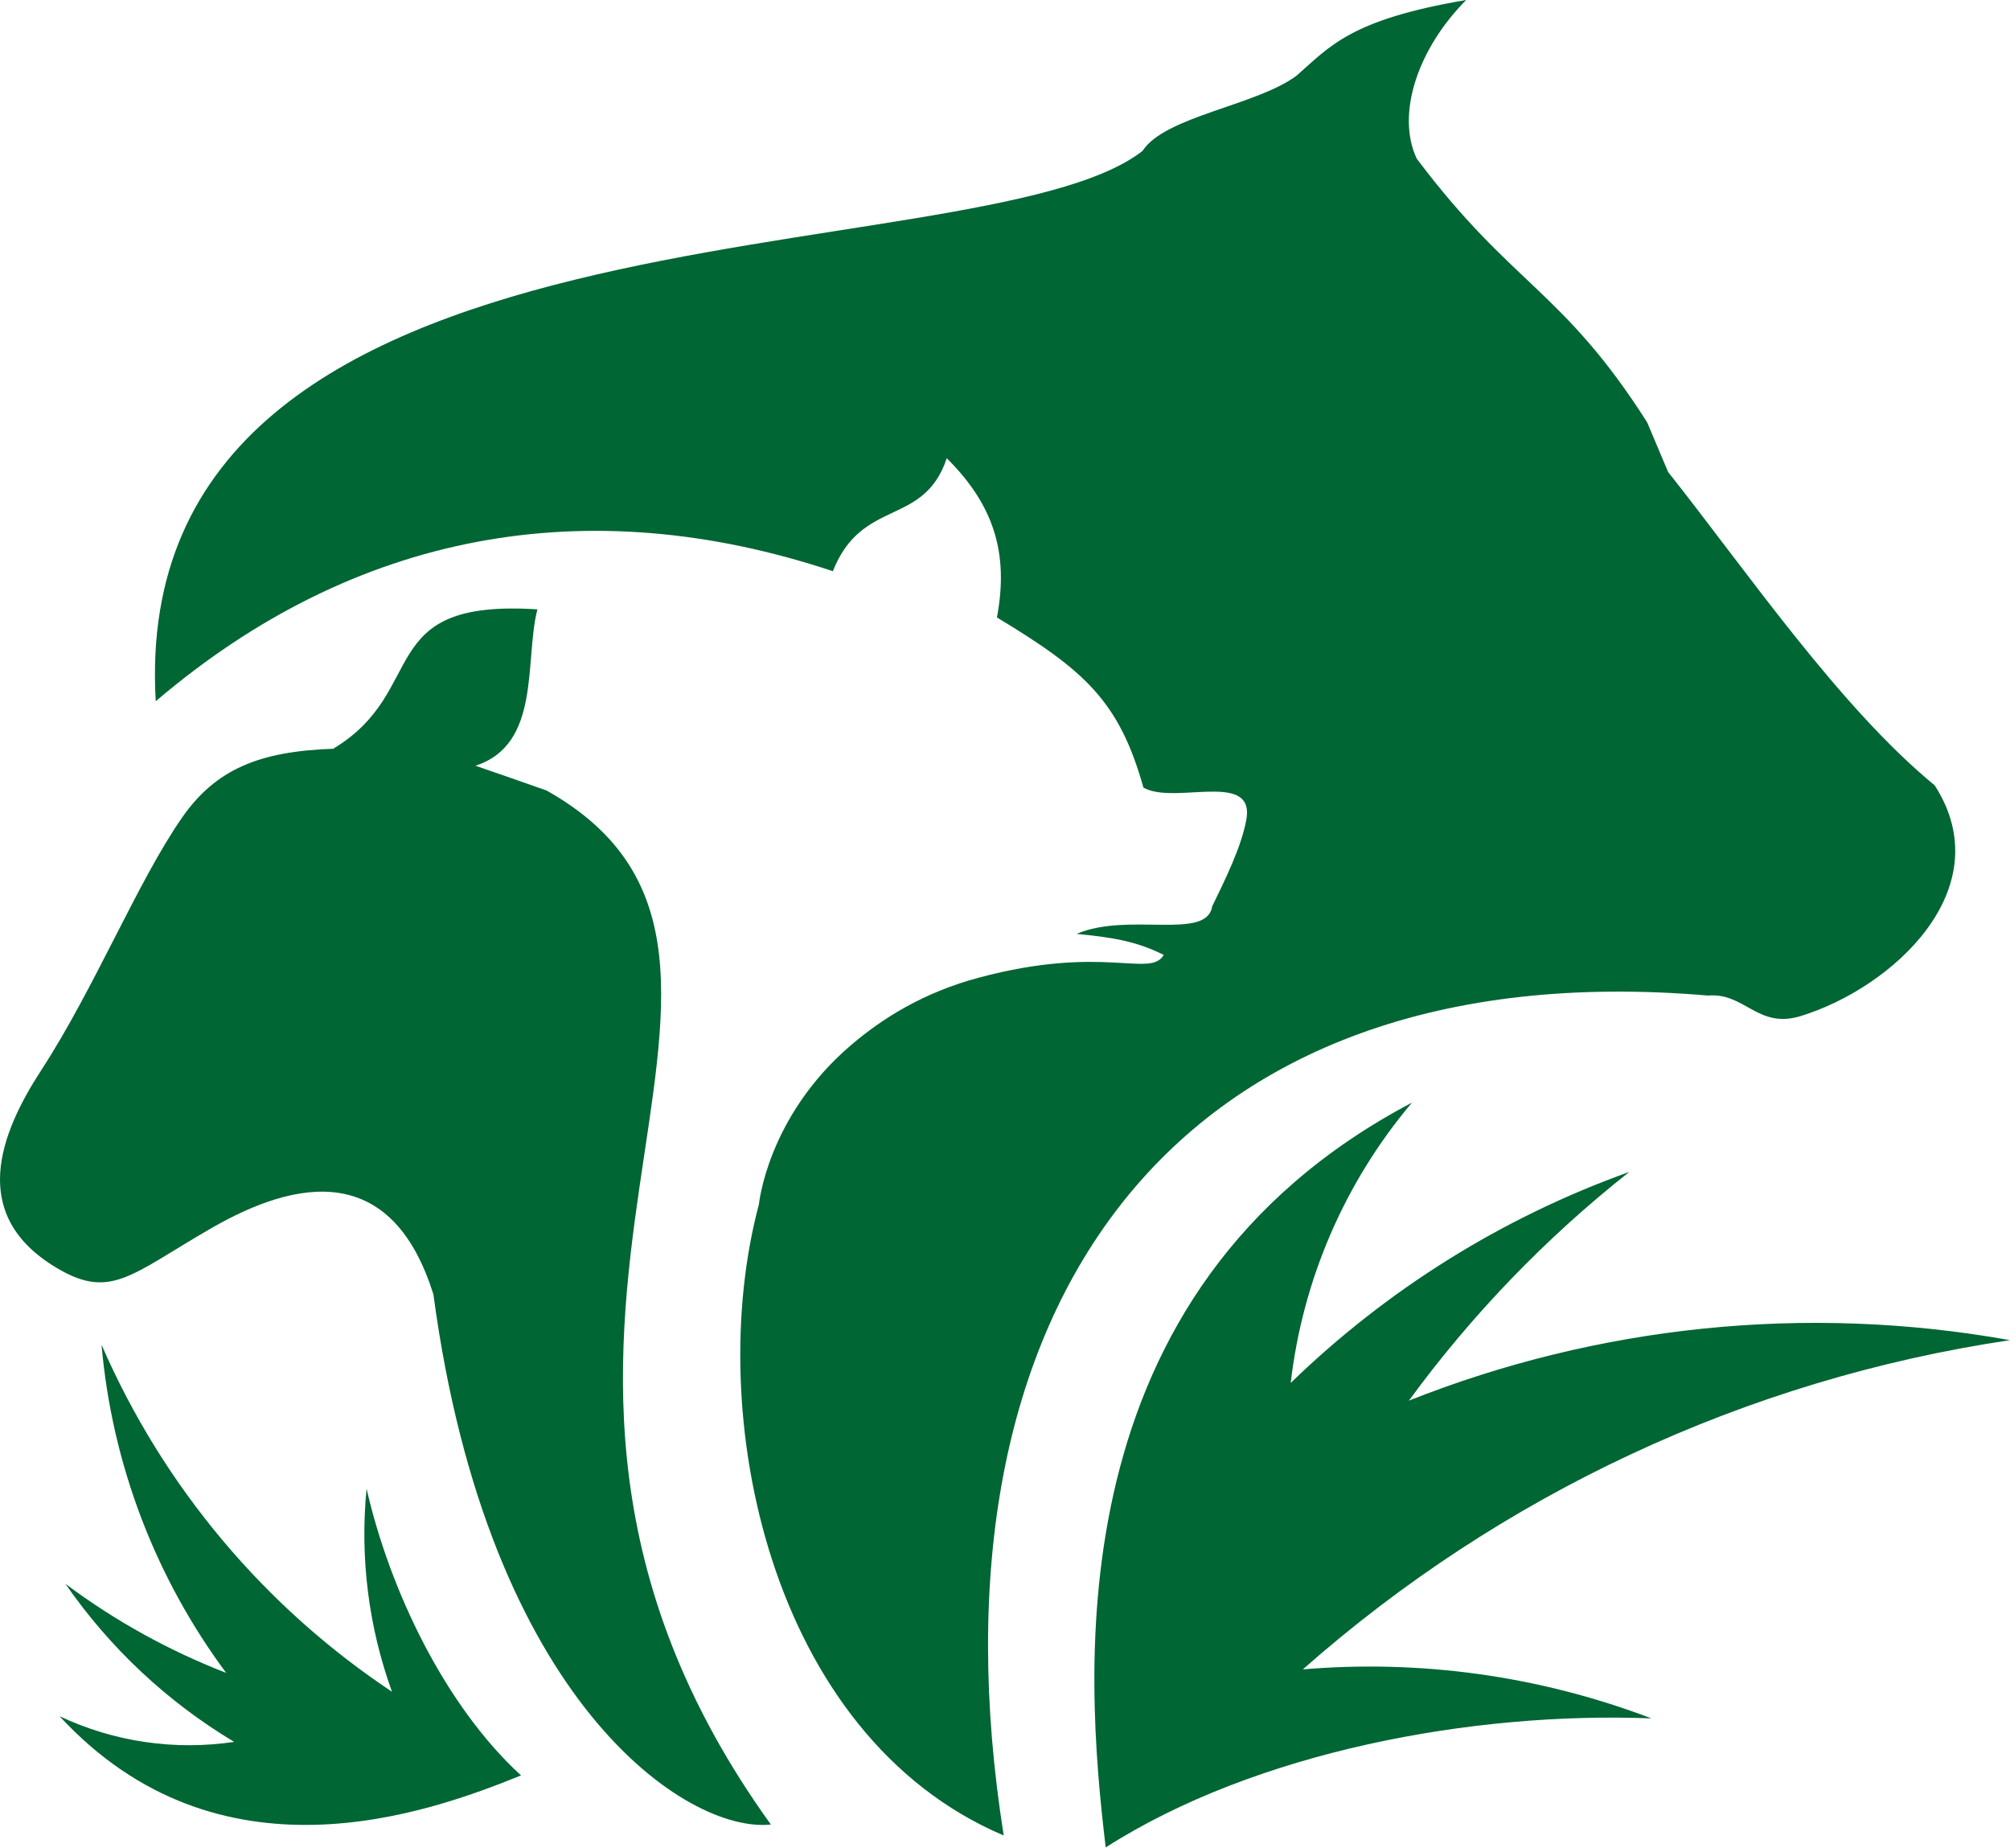
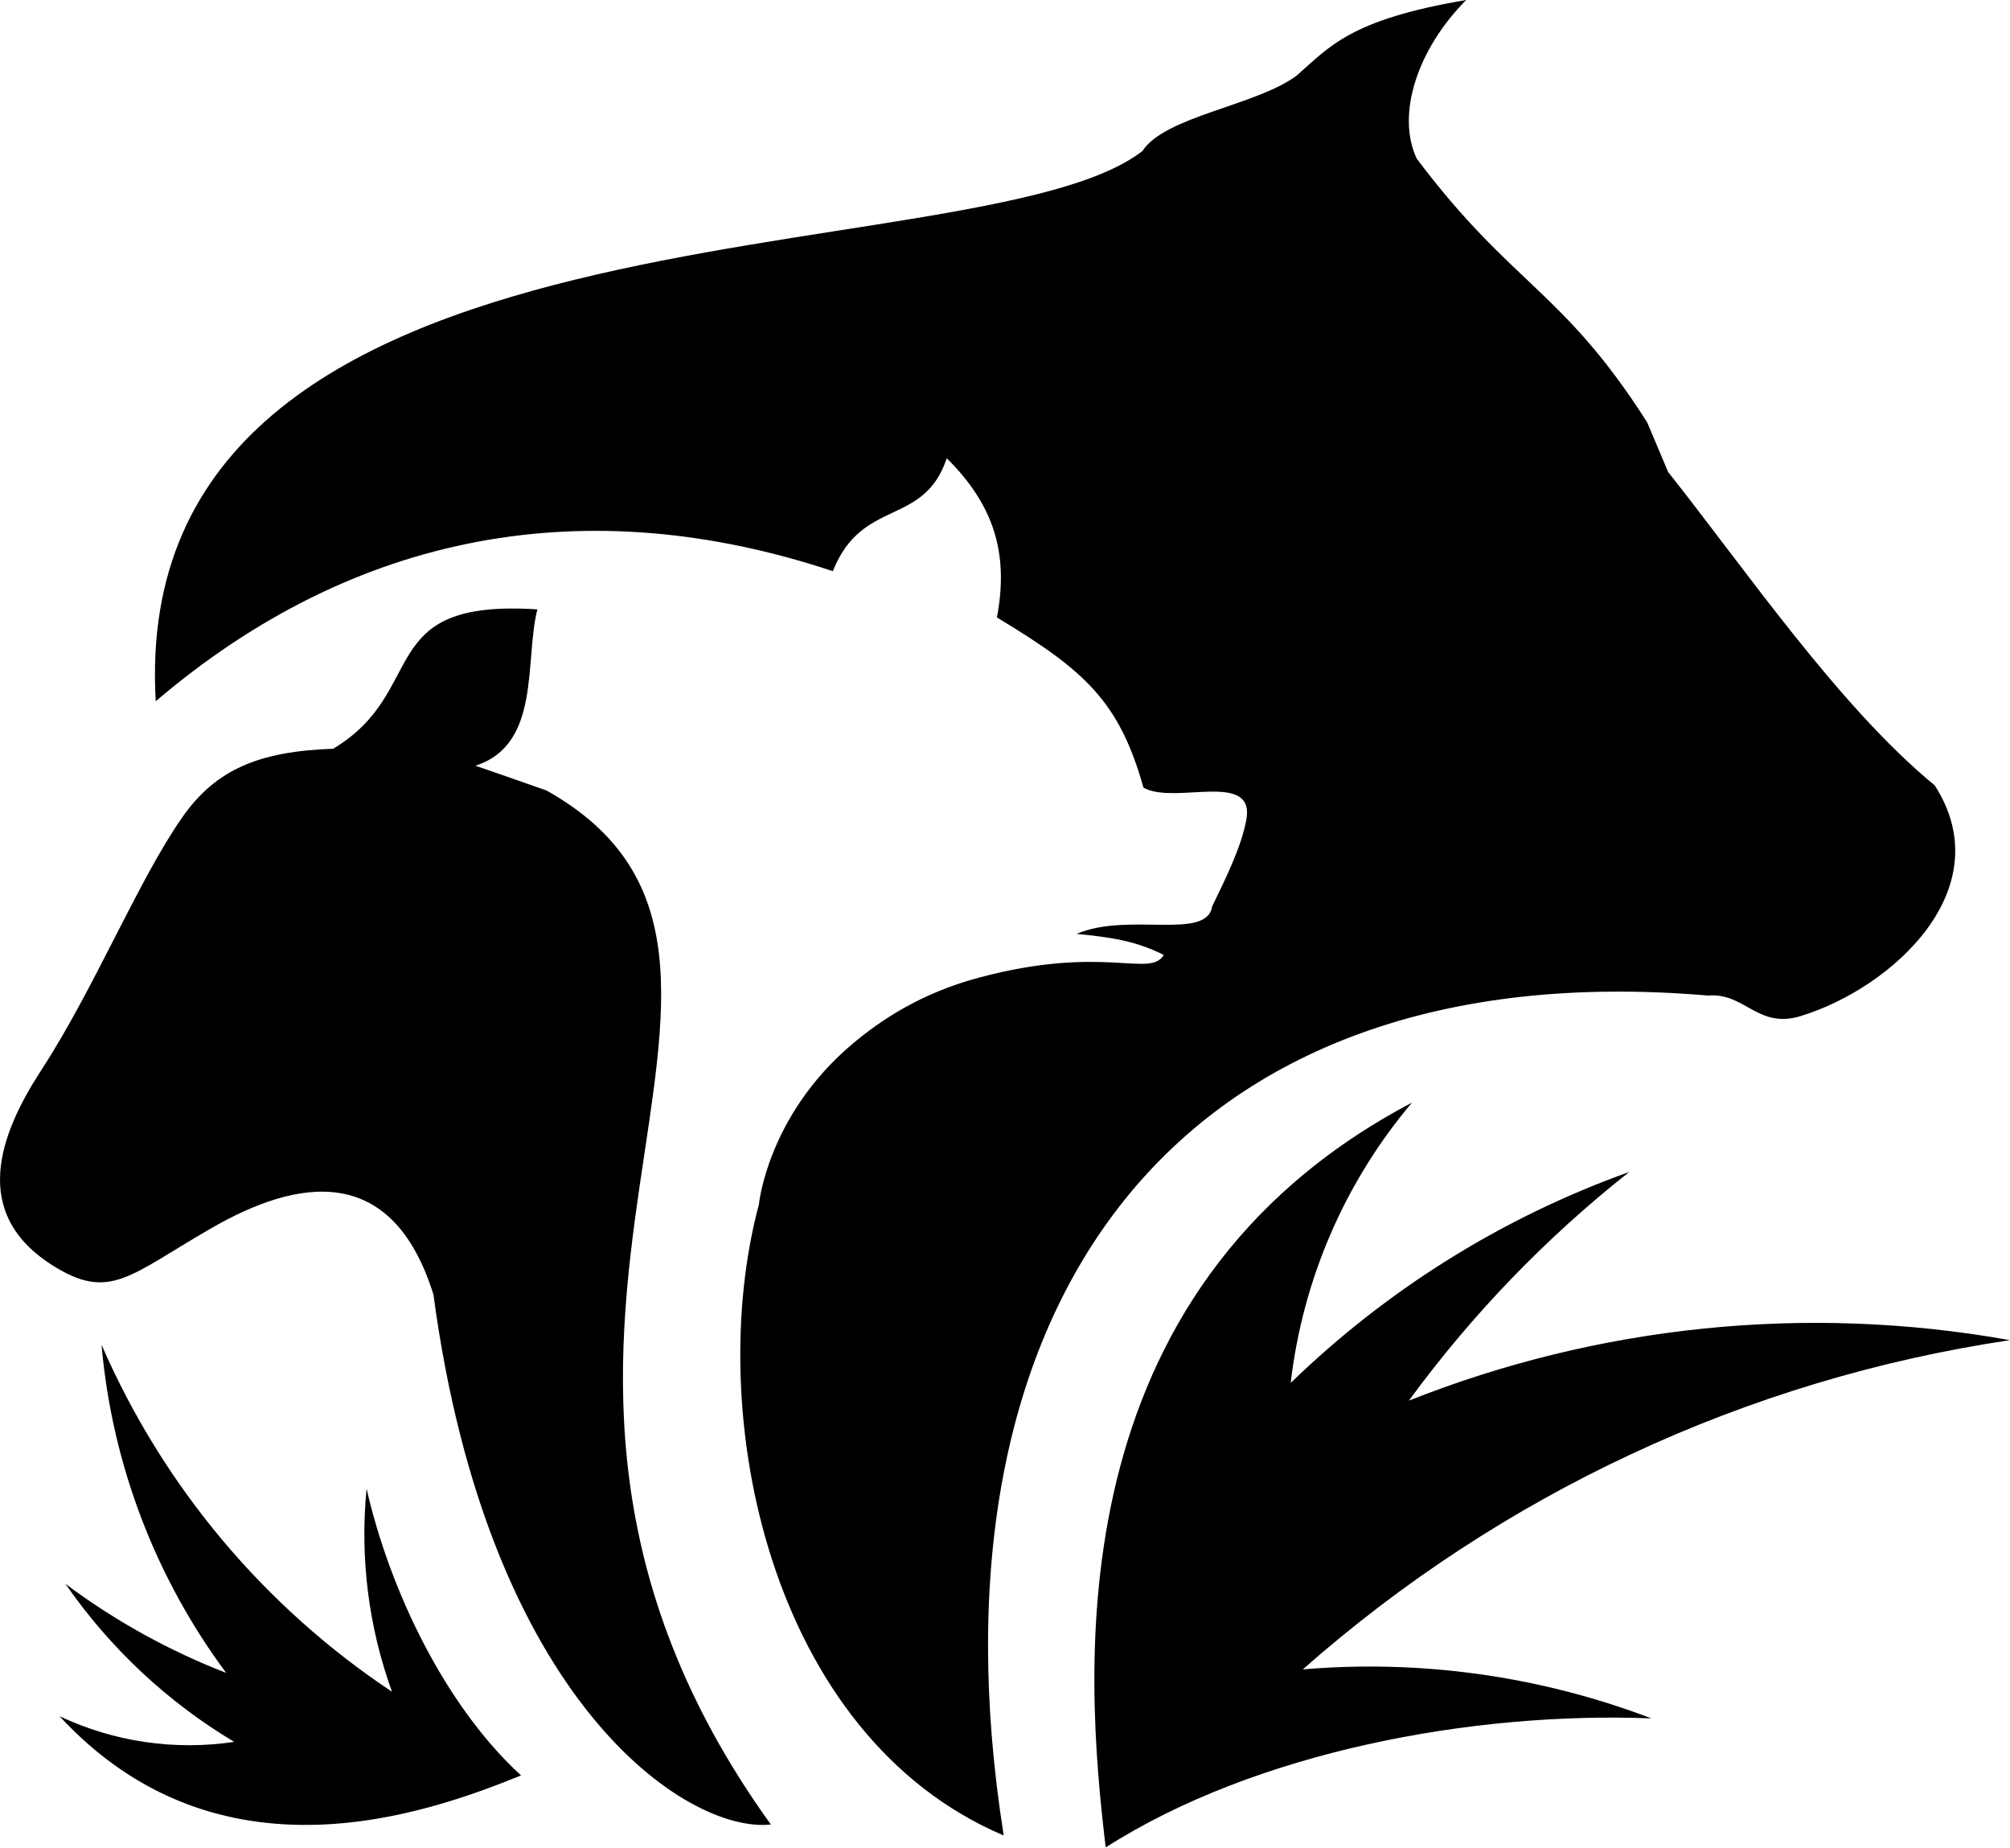
- <svg xmlns="http://www.w3.org/2000/svg" width="111" height="102" viewBox="0 0 111 102" fill="none">
-   <path fill-rule="evenodd" clip-rule="evenodd" d="M55.056 34.092C59.903 37.013 61.806 38.711 63.145 43.484C64.614 44.331 68.158 42.988 68.774 44.381C68.871 44.601 68.894 44.891 68.825 45.269C68.548 46.783 67.645 48.591 66.941 50.042C66.642 51.951 62.31 50.336 59.456 51.561C61.298 51.745 62.704 51.933 64.268 52.725C63.5 54.015 60.952 52.124 54.037 53.983C50.969 54.807 48.714 56.238 47.002 57.698C42.372 61.645 41.909 66.501 41.909 66.501C38.836 77.983 42.454 95.833 55.429 101.34C50.808 72.196 64.82 52.434 94.328 54.967C96.355 54.788 97.068 56.823 99.43 56.102C104.489 54.559 110.521 49.08 106.843 43.362C101.577 39.039 96.382 31.43 92.12 26.059L90.962 23.317C86.292 15.984 83.516 15.781 78.236 8.757C77.081 6.289 78.307 2.673 80.97 0C74.543 1.087 73.431 2.58 71.597 4.181C69.364 5.836 64.341 6.412 63.093 8.334C53.892 15.512 6.92 9.971 8.601 38.716C19.618 29.329 32.436 27.032 45.993 31.536C47.614 27.453 51.004 29.119 52.284 25.3C54.888 27.885 55.719 30.546 55.055 34.091M77.977 60.876C58.189 71.294 59.91 92.362 61.061 101.999C69.349 96.707 81.331 94.488 91.199 94.875C84.968 92.503 78.389 91.623 71.946 92.17C82.877 82.521 96.418 76.161 110.999 73.992C99.665 71.963 88.192 73.214 77.805 77.331C81.246 72.627 85.329 68.373 89.974 64.705C82.878 67.248 76.535 71.255 71.278 76.353C71.933 70.712 74.226 65.314 77.976 60.876H77.977ZM3.29 94.755C12.092 104.28 23.576 100.129 28.774 98.025C24.57 94.175 21.521 87.789 20.244 82.194C19.865 86.05 20.369 89.873 21.648 93.405C14.617 88.731 9.021 82.099 5.607 74.246C6.191 80.911 8.624 87.158 12.489 92.362C9.348 91.144 6.358 89.497 3.612 87.445C6.102 91.041 9.294 93.995 12.932 96.172C9.688 96.657 6.331 96.188 3.291 94.755H3.29ZM42.569 100.734C23.106 73.716 46.804 52.994 30.187 43.647C28.954 43.212 27.649 42.755 26.255 42.276C29.902 41.107 28.953 36.453 29.677 33.644C20.567 33.056 23.748 38.135 18.398 41.34C14.324 41.483 11.918 42.463 10.05 45.147C7.604 48.662 5.225 54.562 2.271 59.098C-0.023 62.623 -1.658 66.969 2.886 69.853C6.056 71.863 7.119 70.434 11.668 67.812C16.41 65.079 21.639 64.133 23.935 71.469C26.95 93.966 37.929 101.23 42.569 100.735V100.734Z" fill="#006633" />
+ <svg xmlns="http://www.w3.org/2000/svg" width="111" height="102" viewBox="0 0 111 102" fill="">
+   <path fill-rule="evenodd" clip-rule="evenodd" d="M55.056 34.092C59.903 37.013 61.806 38.711 63.145 43.484C64.614 44.331 68.158 42.988 68.774 44.381C68.871 44.601 68.894 44.891 68.825 45.269C68.548 46.783 67.645 48.591 66.941 50.042C66.642 51.951 62.31 50.336 59.456 51.561C61.298 51.745 62.704 51.933 64.268 52.725C63.5 54.015 60.952 52.124 54.037 53.983C50.969 54.807 48.714 56.238 47.002 57.698C42.372 61.645 41.909 66.501 41.909 66.501C38.836 77.983 42.454 95.833 55.429 101.34C50.808 72.196 64.82 52.434 94.328 54.967C96.355 54.788 97.068 56.823 99.43 56.102C104.489 54.559 110.521 49.08 106.843 43.362C101.577 39.039 96.382 31.43 92.12 26.059L90.962 23.317C86.292 15.984 83.516 15.781 78.236 8.757C77.081 6.289 78.307 2.673 80.97 0C74.543 1.087 73.431 2.58 71.597 4.181C69.364 5.836 64.341 6.412 63.093 8.334C53.892 15.512 6.92 9.971 8.601 38.716C19.618 29.329 32.436 27.032 45.993 31.536C47.614 27.453 51.004 29.119 52.284 25.3C54.888 27.885 55.719 30.546 55.055 34.091M77.977 60.876C58.189 71.294 59.91 92.362 61.061 101.999C69.349 96.707 81.331 94.488 91.199 94.875C84.968 92.503 78.389 91.623 71.946 92.17C82.877 82.521 96.418 76.161 110.999 73.992C99.665 71.963 88.192 73.214 77.805 77.331C81.246 72.627 85.329 68.373 89.974 64.705C82.878 67.248 76.535 71.255 71.278 76.353C71.933 70.712 74.226 65.314 77.976 60.876H77.977ZM3.29 94.755C12.092 104.28 23.576 100.129 28.774 98.025C24.57 94.175 21.521 87.789 20.244 82.194C19.865 86.05 20.369 89.873 21.648 93.405C14.617 88.731 9.021 82.099 5.607 74.246C6.191 80.911 8.624 87.158 12.489 92.362C9.348 91.144 6.358 89.497 3.612 87.445C6.102 91.041 9.294 93.995 12.932 96.172C9.688 96.657 6.331 96.188 3.291 94.755H3.29ZM42.569 100.734C23.106 73.716 46.804 52.994 30.187 43.647C28.954 43.212 27.649 42.755 26.255 42.276C29.902 41.107 28.953 36.453 29.677 33.644C20.567 33.056 23.748 38.135 18.398 41.34C14.324 41.483 11.918 42.463 10.05 45.147C7.604 48.662 5.225 54.562 2.271 59.098C-0.023 62.623 -1.658 66.969 2.886 69.853C6.056 71.863 7.119 70.434 11.668 67.812C16.41 65.079 21.639 64.133 23.935 71.469C26.95 93.966 37.929 101.23 42.569 100.735V100.734Z" fill="currentColor" />
</svg>
